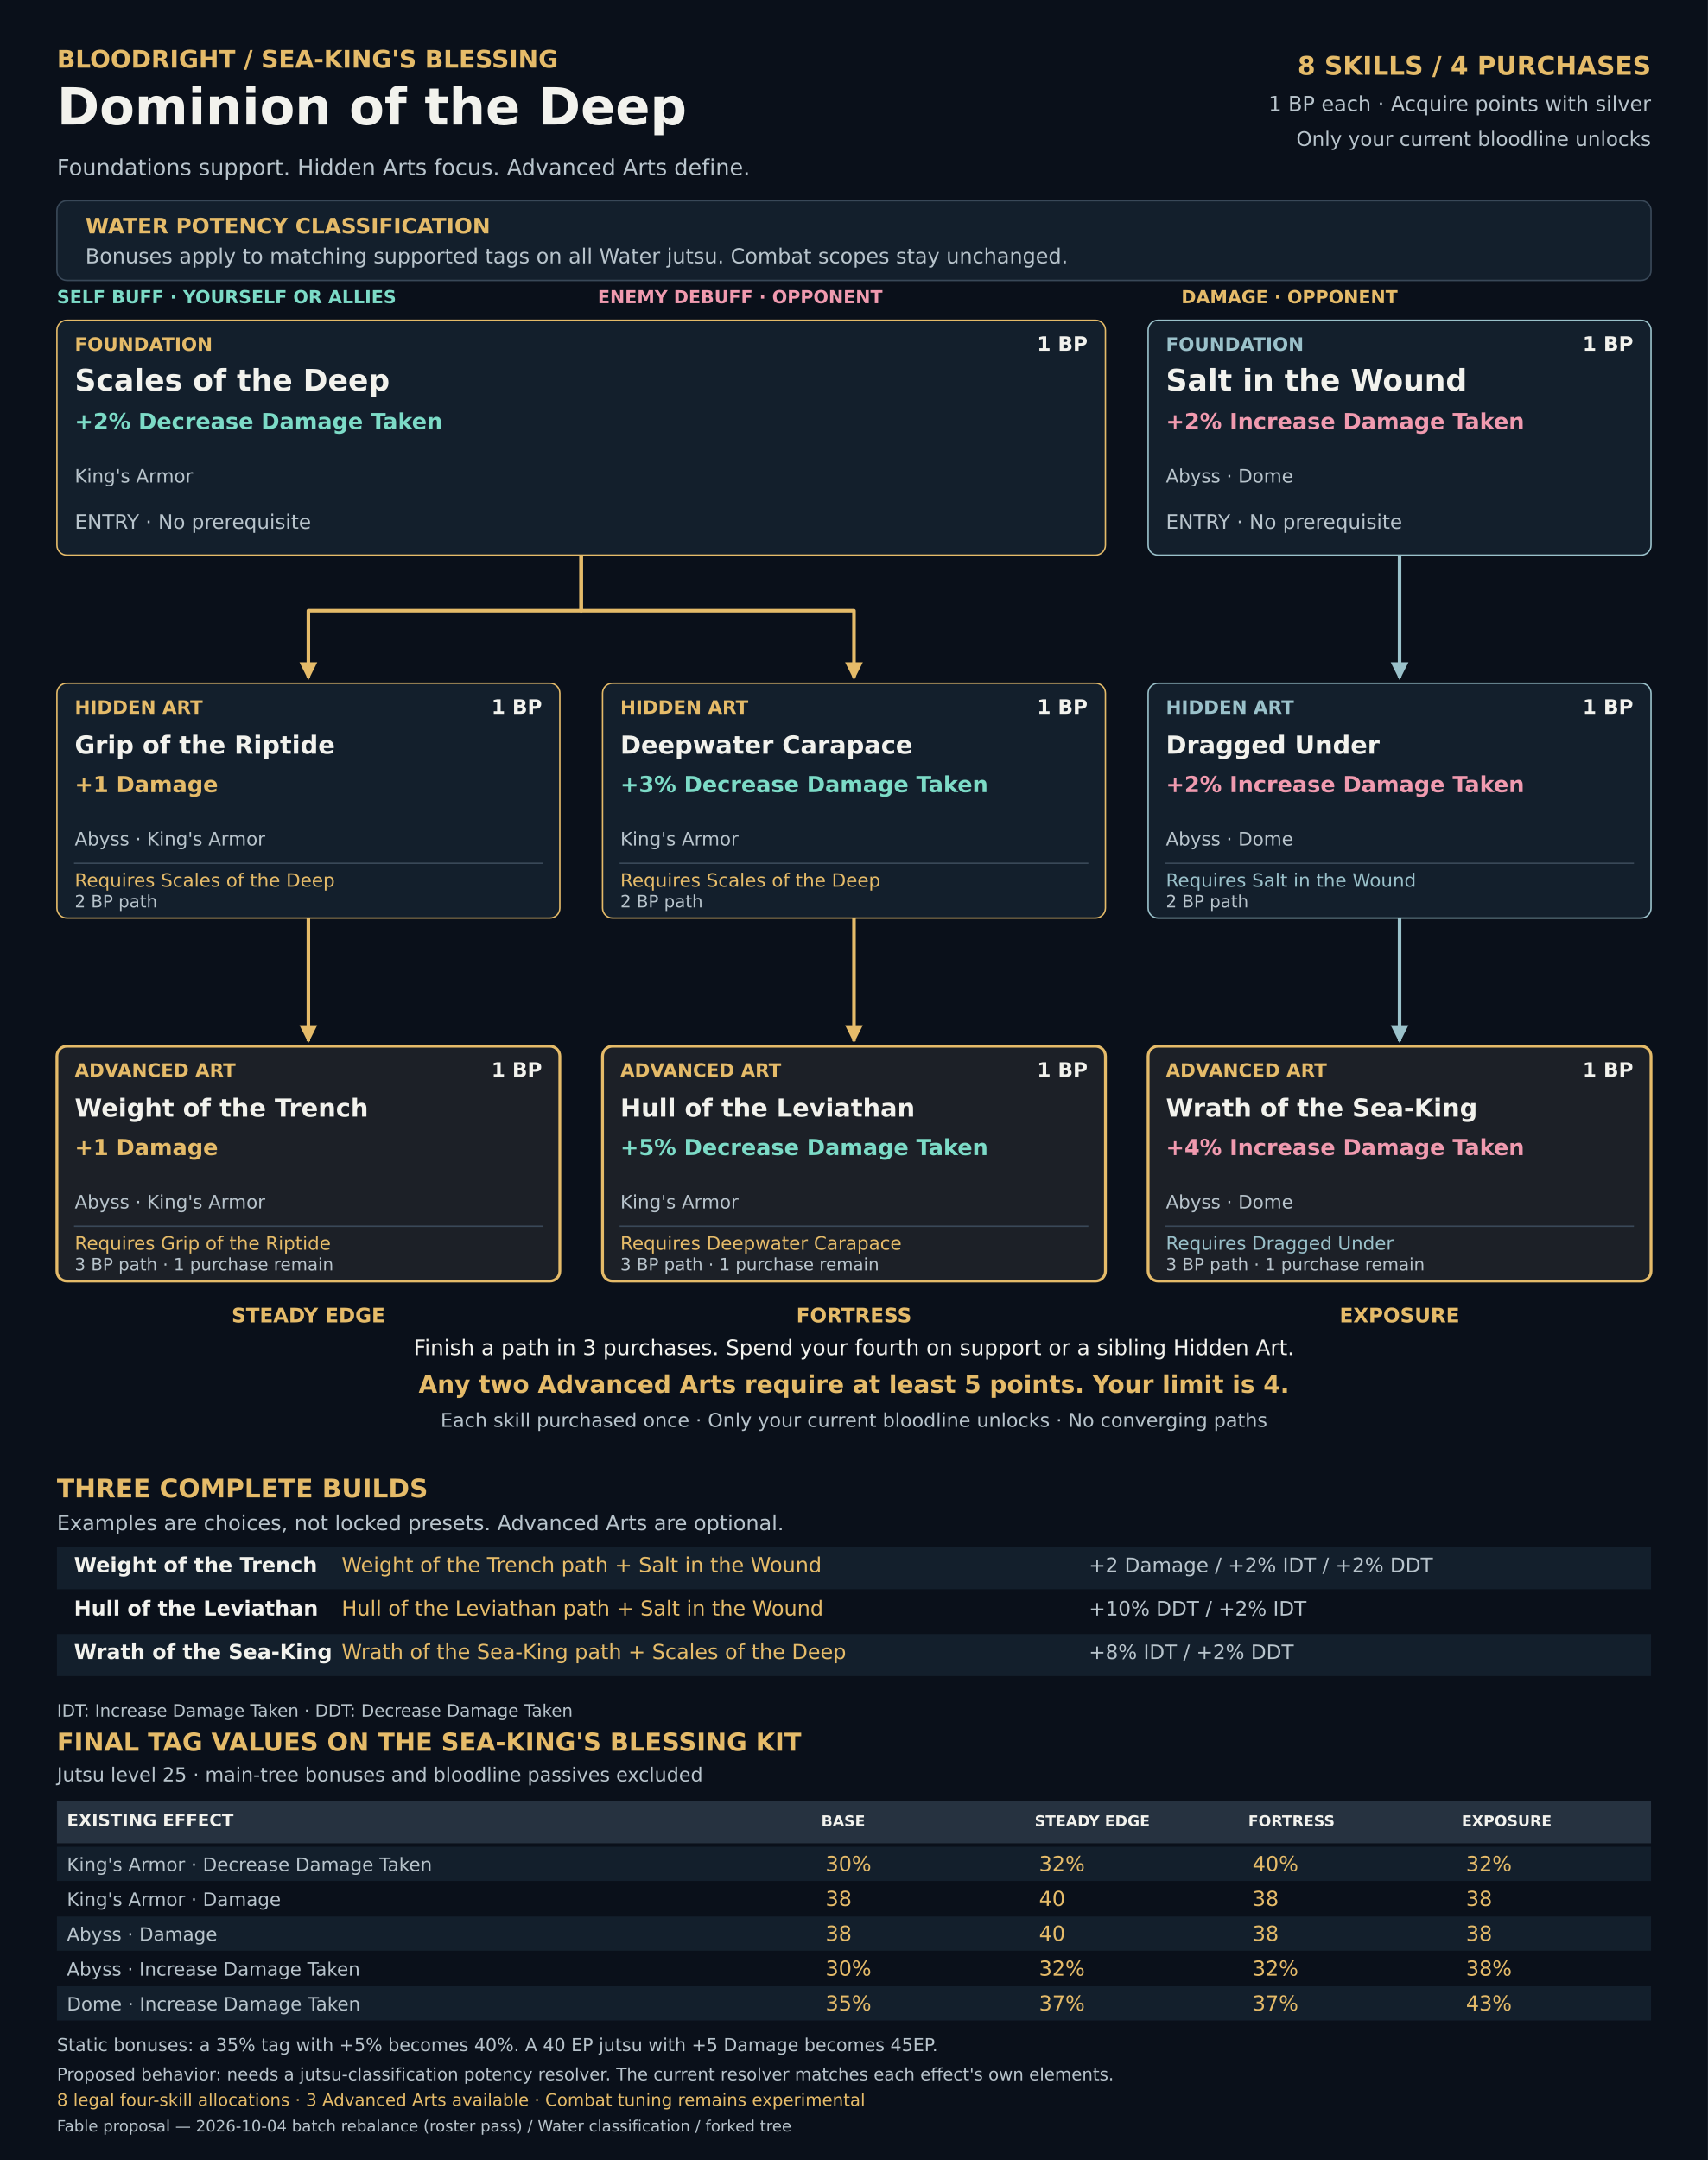
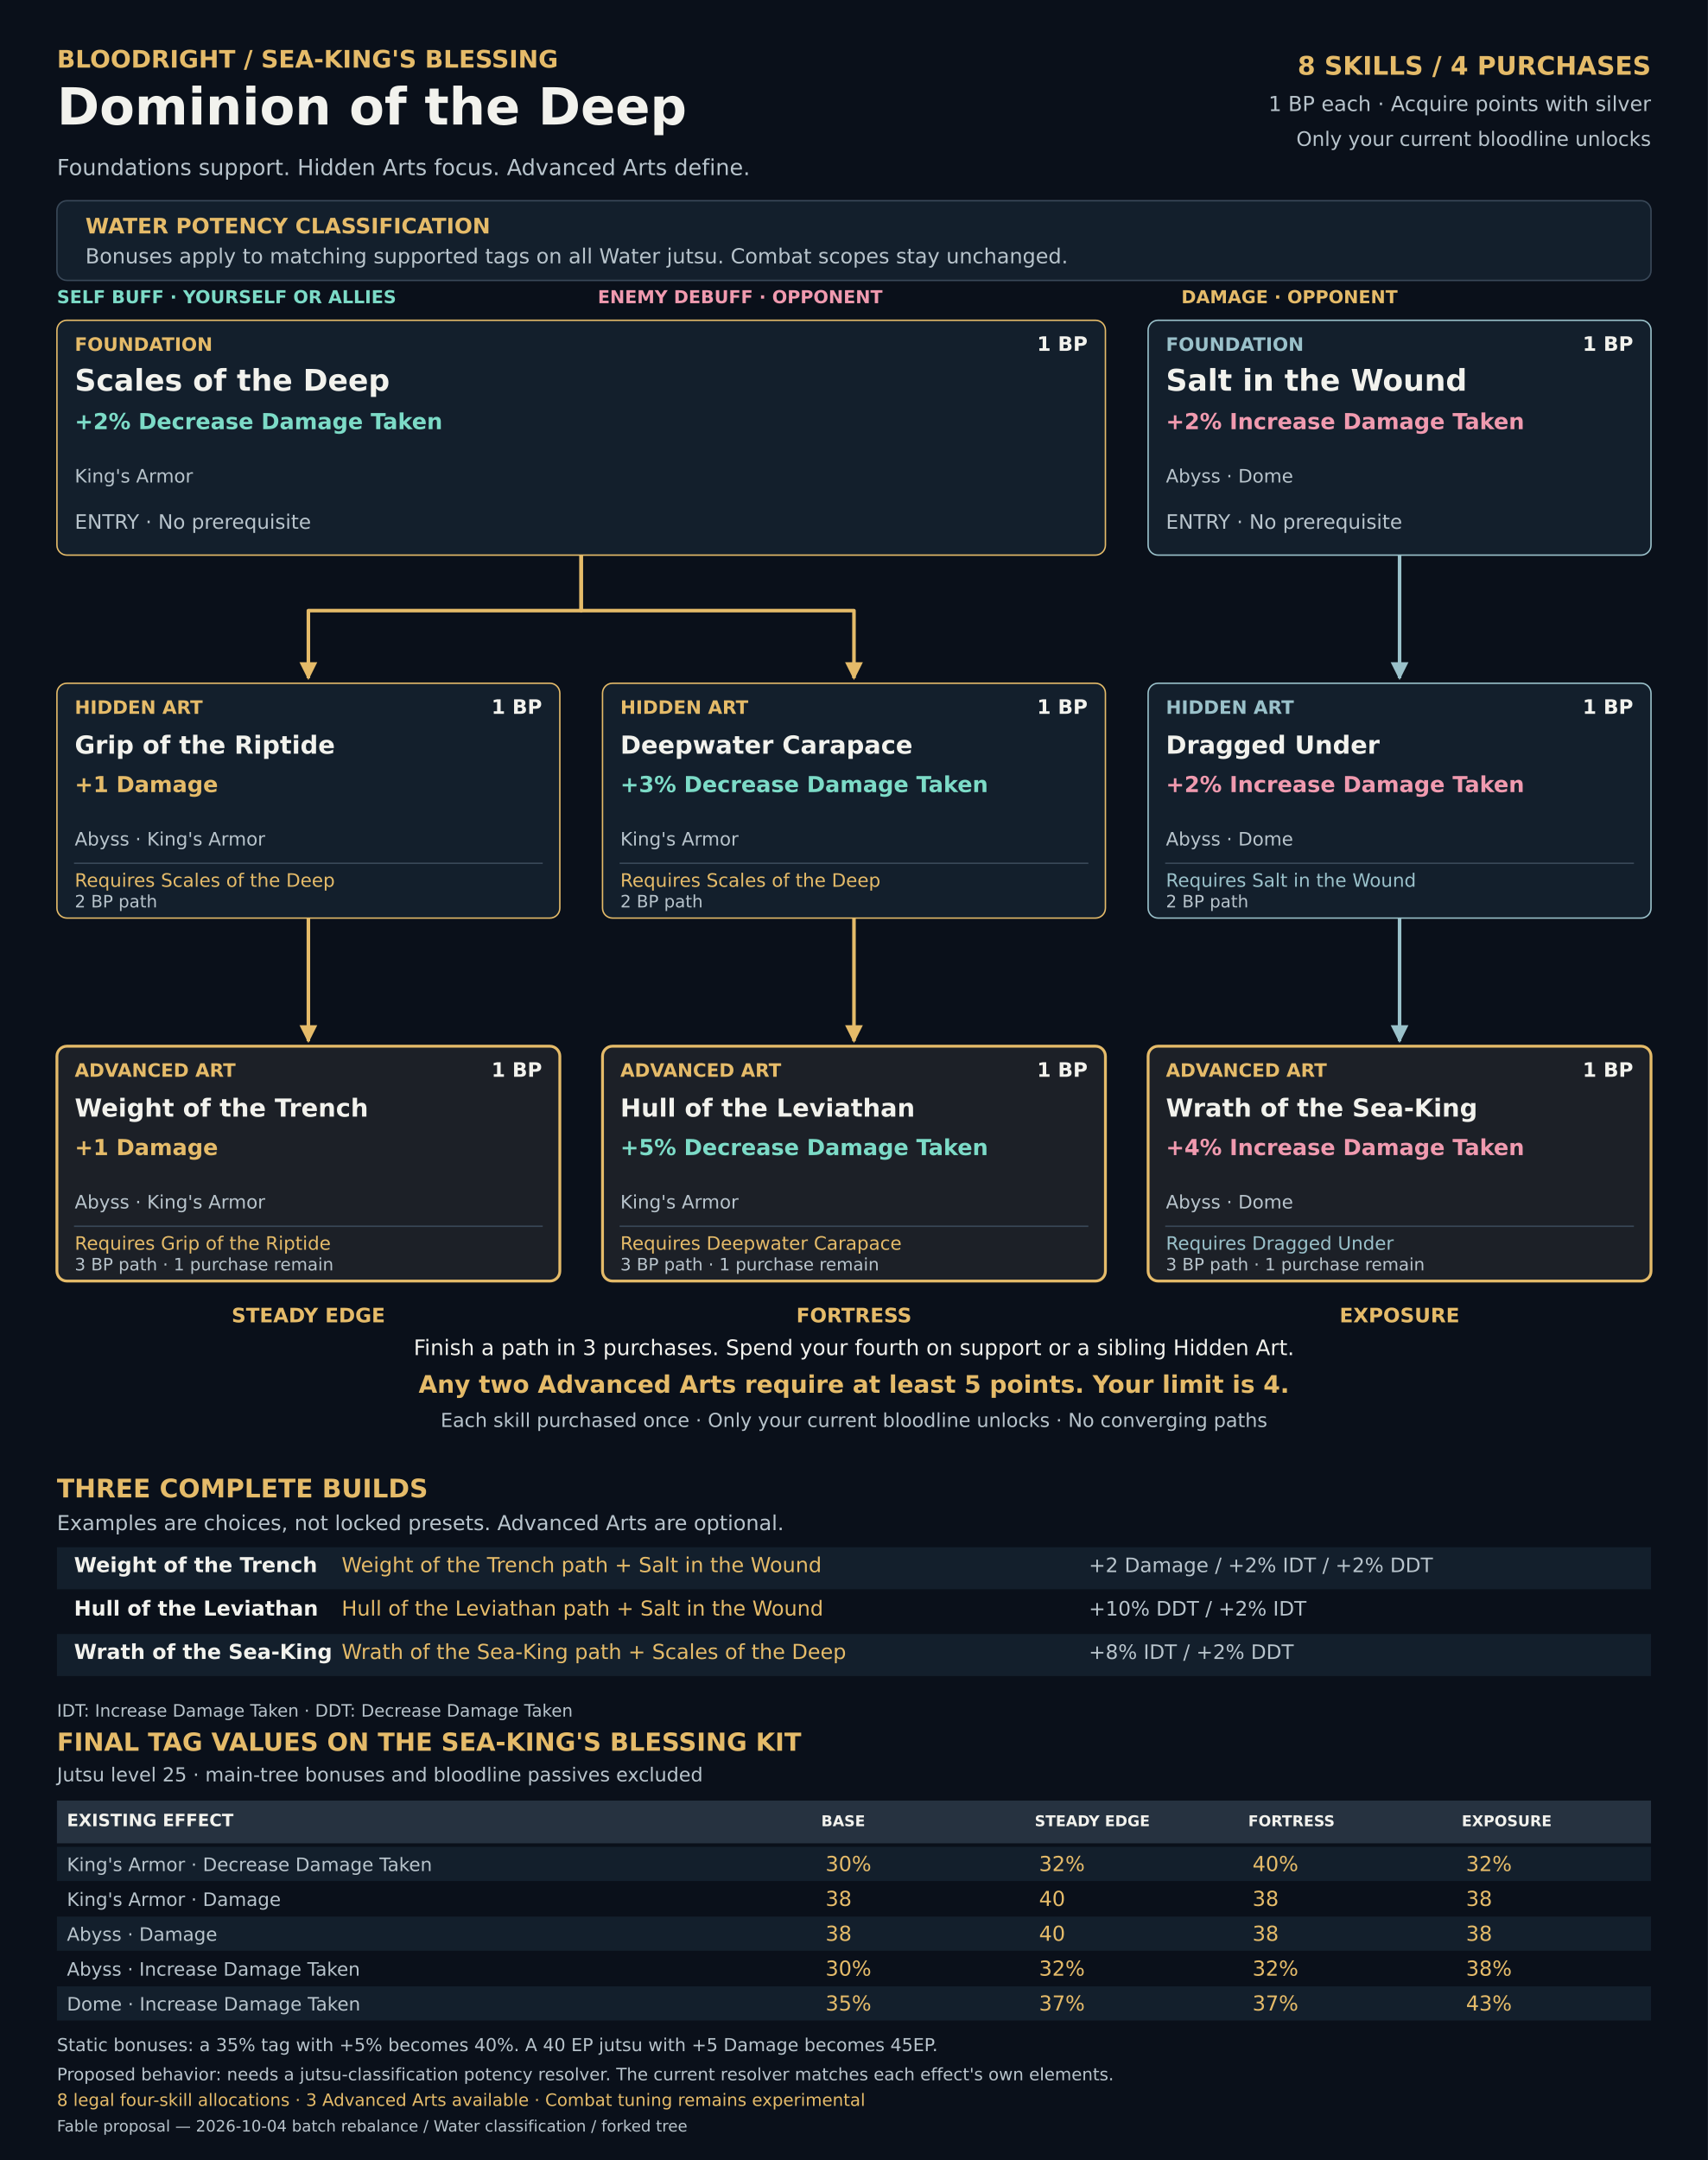
<svg xmlns="http://www.w3.org/2000/svg" width="2400" height="3035" viewBox="0 0 2400 3035" role="img" aria-labelledby="title desc">
  <defs>
    <marker id="arrow-0" viewBox="0 0 10 10" refX="9" refY="5" markerWidth="5" markerHeight="5" orient="auto">
      <path d="M0 0L10 5L0 10Z" fill="#e5bb69" />
    </marker>
    <marker id="arrow-1" viewBox="0 0 10 10" refX="9" refY="5" markerWidth="5" markerHeight="5" orient="auto">
      <path d="M0 0L10 5L0 10Z" fill="#9ac1ca" />
    </marker>
    <marker id="arrow-2" viewBox="0 0 10 10" refX="9" refY="5" markerWidth="5" markerHeight="5" orient="auto">
      <path d="M0 0L10 5L0 10Z" fill="#b8d98d" />
    </marker>
    <marker id="arrow-3" viewBox="0 0 10 10" refX="9" refY="5" markerWidth="5" markerHeight="5" orient="auto">
      <path d="M0 0L10 5L0 10Z" fill="#d9a6e0" />
    </marker>
  </defs>
  <g font-family="DejaVu Sans, sans-serif">
    <rect x="0" y="0" width="2400" height="3035" rx="0" fill="#0a101a" />
    <text x="80" y="95" font-size="34" font-weight="700" fill="#e5bb69" text-anchor="start">BLOODRIGHT / SEA-KING'S BLESSING</text>
    <text x="80" y="175" font-size="72" font-weight="700" fill="#f2f2ed" text-anchor="start">Dominion of the Deep</text>
    <text x="80" y="246" font-size="31" font-weight="400" fill="#b8c4cc" text-anchor="start">Foundations support. Hidden Arts focus. Advanced Arts define.</text>
    <text x="2320" y="105" font-size="36" font-weight="700" fill="#e5bb69" text-anchor="end">8 SKILLS  /  4 PURCHASES</text>
    <text x="2320" y="156" font-size="29" font-weight="400" fill="#b8c4cc" text-anchor="end">1 BP each · Acquire points with silver</text>
    <text x="2320" y="205" font-size="28" font-weight="400" fill="#b8c4cc" text-anchor="end">Only your current bloodline unlocks</text>
    <rect x="80" y="282" width="2240" height="112" rx="14" fill="#131f2c" stroke="#394858" stroke-width="2" />
    <text x="120" y="328" font-size="30" font-weight="700" fill="#e5bb69" text-anchor="start">WATER POTENCY CLASSIFICATION</text>
    <text x="120" y="370" font-size="29" font-weight="400" fill="#b8c4cc" text-anchor="start">Bonuses apply to matching supported tags on all Water jutsu. Combat scopes stay unchanged.</text>
    <text x="80" y="426" font-size="25" font-weight="700" fill="#7cdbc7" text-anchor="start">SELF BUFF · YOURSELF OR ALLIES</text>
    <text x="840" y="426" font-size="25" font-weight="700" fill="#f09aaf" text-anchor="start">ENEMY DEBUFF · OPPONENT</text>
    <text x="1660" y="426" font-size="25" font-weight="700" fill="#e5bb69" text-anchor="start">DAMAGE · OPPONENT</text>
    <path id="edge-02-03" data-from="02" data-to="03" d="M433.333 1290 V1463" fill="none" stroke="#e5bb69" stroke-width="5" stroke-linejoin="round" marker-end="url(#arrow-0)" />
    <path id="edge-04-05" data-from="04" data-to="05" d="M1200 1290 V1463" fill="none" stroke="#e5bb69" stroke-width="5" stroke-linejoin="round" marker-end="url(#arrow-0)" />
    <path id="edge-01-02" data-from="01" data-to="02" d="M816.667 780 V858 H433.333 V953" fill="none" stroke="#e5bb69" stroke-width="5" stroke-linejoin="round" marker-end="url(#arrow-0)" />
    <path id="edge-01-04" data-from="01" data-to="04" d="M816.667 780 V858 H1200 V953" fill="none" stroke="#e5bb69" stroke-width="5" stroke-linejoin="round" marker-end="url(#arrow-0)" />
    <path id="edge-07-08" data-from="07" data-to="08" d="M1966.67 1290 V1463" fill="none" stroke="#9ac1ca" stroke-width="5" stroke-linejoin="round" marker-end="url(#arrow-1)" />
    <path id="edge-06-07" data-from="06" data-to="07" d="M1966.67 780 V953" fill="none" stroke="#9ac1ca" stroke-width="5" stroke-linejoin="round" marker-end="url(#arrow-1)" />
    <g id="node-01" data-cost="1" data-prerequisites="" data-potency-classification="Water">
      <rect x="80" y="450" width="1473.33" height="330" rx="14" fill="#131f2c" stroke="#e5bb69" stroke-width="2" />
      <text x="105.0" y="493" font-size="26" font-weight="700" fill="#e5bb69" text-anchor="start">FOUNDATION</text>
      <text x="1528.333" y="493" font-size="28" font-weight="700" fill="#f2f2ed" text-anchor="end">1 BP</text>
      <text x="105.0" y="549" font-size="42" font-weight="700" fill="#f2f2ed" text-anchor="start">Scales of the Deep</text>
      <text x="105.0" y="603" font-size="31" font-weight="700" fill="#7cdbc7" text-anchor="start">+2% Decrease Damage Taken</text>
      <text x="105.0" y="678" font-size="26" font-weight="400" fill="#b8c4cc" text-anchor="start">King's Armor</text>
      <text x="105.0" y="743" font-size="28" font-weight="400" fill="#b8c4cc" text-anchor="start">ENTRY · No prerequisite</text>
    </g>
    <g id="node-06" data-cost="1" data-prerequisites="" data-potency-classification="Water">
      <rect x="1613.33" y="450" width="706.667" height="330" rx="14" fill="#131f2c" stroke="#9ac1ca" stroke-width="2" />
      <text x="1638.333" y="493" font-size="26" font-weight="700" fill="#9ac1ca" text-anchor="start">FOUNDATION</text>
      <text x="2295.0" y="493" font-size="28" font-weight="700" fill="#f2f2ed" text-anchor="end">1 BP</text>
      <text x="1638.333" y="549" font-size="42" font-weight="700" fill="#f2f2ed" text-anchor="start">Salt in the Wound</text>
      <text x="1638.333" y="603" font-size="31" font-weight="700" fill="#f09aaf" text-anchor="start">+2% Increase Damage Taken</text>
      <text x="1638.333" y="678" font-size="26" font-weight="400" fill="#b8c4cc" text-anchor="start">Abyss · Dome</text>
      <text x="1638.333" y="743" font-size="28" font-weight="400" fill="#b8c4cc" text-anchor="start">ENTRY · No prerequisite</text>
    </g>
    <g id="node-02" data-cost="1" data-prerequisites="01" data-potency-classification="Water">
      <rect x="80" y="960" width="706.667" height="330" rx="14" fill="#131f2c" stroke="#e5bb69" stroke-width="2" />
      <text x="105.0" y="1003" font-size="26" font-weight="700" fill="#e5bb69" text-anchor="start">HIDDEN ART</text>
      <text x="761.667" y="1003" font-size="28" font-weight="700" fill="#f2f2ed" text-anchor="end">1 BP</text>
      <text x="105.0" y="1059" font-size="35" font-weight="700" fill="#f2f2ed" text-anchor="start">Grip of the Riptide</text>
      <text x="105.0" y="1113" font-size="31" font-weight="700" fill="#e5bb69" text-anchor="start">+1 Damage</text>
      <text x="105.0" y="1188" font-size="26" font-weight="400" fill="#b8c4cc" text-anchor="start">Abyss · King's Armor</text>
      <path d="M104 1213 L762.667 1213" fill="none" stroke="#394858" stroke-width="2" />
      <text x="105.0" y="1246" font-size="26" font-weight="400" fill="#e5bb69" text-anchor="start">Requires Scales of the Deep</text>
      <text x="105.0" y="1275" font-size="24" font-weight="400" fill="#b8c4cc" text-anchor="start">2 BP path</text>
    </g>
    <g id="node-04" data-cost="1" data-prerequisites="01" data-potency-classification="Water">
      <rect x="846.667" y="960" width="706.667" height="330" rx="14" fill="#131f2c" stroke="#e5bb69" stroke-width="2" />
      <text x="871.667" y="1003" font-size="26" font-weight="700" fill="#e5bb69" text-anchor="start">HIDDEN ART</text>
      <text x="1528.333" y="1003" font-size="28" font-weight="700" fill="#f2f2ed" text-anchor="end">1 BP</text>
      <text x="871.667" y="1059" font-size="35" font-weight="700" fill="#f2f2ed" text-anchor="start">Deepwater Carapace</text>
      <text x="871.667" y="1113" font-size="31" font-weight="700" fill="#7cdbc7" text-anchor="start">+3% Decrease Damage Taken</text>
      <text x="871.667" y="1188" font-size="26" font-weight="400" fill="#b8c4cc" text-anchor="start">King's Armor</text>
      <path d="M870.667 1213 L1529.33 1213" fill="none" stroke="#394858" stroke-width="2" />
      <text x="871.667" y="1246" font-size="26" font-weight="400" fill="#e5bb69" text-anchor="start">Requires Scales of the Deep</text>
      <text x="871.667" y="1275" font-size="24" font-weight="400" fill="#b8c4cc" text-anchor="start">2 BP path</text>
    </g>
    <g id="node-07" data-cost="1" data-prerequisites="06" data-potency-classification="Water">
      <rect x="1613.33" y="960" width="706.667" height="330" rx="14" fill="#131f2c" stroke="#9ac1ca" stroke-width="2" />
      <text x="1638.333" y="1003" font-size="26" font-weight="700" fill="#9ac1ca" text-anchor="start">HIDDEN ART</text>
      <text x="2295.0" y="1003" font-size="28" font-weight="700" fill="#f2f2ed" text-anchor="end">1 BP</text>
      <text x="1638.333" y="1059" font-size="35" font-weight="700" fill="#f2f2ed" text-anchor="start">Dragged Under</text>
      <text x="1638.333" y="1113" font-size="31" font-weight="700" fill="#f09aaf" text-anchor="start">+2% Increase Damage Taken</text>
      <text x="1638.333" y="1188" font-size="26" font-weight="400" fill="#b8c4cc" text-anchor="start">Abyss · Dome</text>
      <path d="M1637.33 1213 L2296 1213" fill="none" stroke="#394858" stroke-width="2" />
      <text x="1638.333" y="1246" font-size="26" font-weight="400" fill="#9ac1ca" text-anchor="start">Requires Salt in the Wound</text>
      <text x="1638.333" y="1275" font-size="24" font-weight="400" fill="#b8c4cc" text-anchor="start">2 BP path</text>
    </g>
    <g id="node-03" data-cost="1" data-prerequisites="02" data-potency-classification="Water">
      <rect x="80" y="1470" width="706.667" height="330" rx="14" fill="#1c2027" stroke="#e5bb69" stroke-width="4" />
      <text x="105.0" y="1513" font-size="26" font-weight="700" fill="#e5bb69" text-anchor="start">ADVANCED ART</text>
      <text x="761.667" y="1513" font-size="28" font-weight="700" fill="#f2f2ed" text-anchor="end">1 BP</text>
      <text x="105.0" y="1569" font-size="35" font-weight="700" fill="#f2f2ed" text-anchor="start">Weight of the Trench</text>
      <text x="105.0" y="1623" font-size="31" font-weight="700" fill="#e5bb69" text-anchor="start">+1 Damage</text>
      <text x="105.0" y="1698" font-size="26" font-weight="400" fill="#b8c4cc" text-anchor="start">Abyss · King's Armor</text>
      <path d="M104 1723 L762.667 1723" fill="none" stroke="#394858" stroke-width="2" />
      <text x="105.0" y="1756" font-size="26" font-weight="400" fill="#e5bb69" text-anchor="start">Requires Grip of the Riptide</text>
      <text x="105.0" y="1785" font-size="24" font-weight="400" fill="#b8c4cc" text-anchor="start">3 BP path · 1 purchase remain</text>
    </g>
    <g id="node-05" data-cost="1" data-prerequisites="04" data-potency-classification="Water">
      <rect x="846.667" y="1470" width="706.667" height="330" rx="14" fill="#1c2027" stroke="#e5bb69" stroke-width="4" />
      <text x="871.667" y="1513" font-size="26" font-weight="700" fill="#e5bb69" text-anchor="start">ADVANCED ART</text>
      <text x="1528.333" y="1513" font-size="28" font-weight="700" fill="#f2f2ed" text-anchor="end">1 BP</text>
      <text x="871.667" y="1569" font-size="35" font-weight="700" fill="#f2f2ed" text-anchor="start">Hull of the Leviathan</text>
      <text x="871.667" y="1623" font-size="31" font-weight="700" fill="#7cdbc7" text-anchor="start">+5% Decrease Damage Taken</text>
      <text x="871.667" y="1698" font-size="26" font-weight="400" fill="#b8c4cc" text-anchor="start">King's Armor</text>
      <path d="M870.667 1723 L1529.33 1723" fill="none" stroke="#394858" stroke-width="2" />
      <text x="871.667" y="1756" font-size="26" font-weight="400" fill="#e5bb69" text-anchor="start">Requires Deepwater Carapace</text>
      <text x="871.667" y="1785" font-size="24" font-weight="400" fill="#b8c4cc" text-anchor="start">3 BP path · 1 purchase remain</text>
    </g>
    <g id="node-08" data-cost="1" data-prerequisites="07" data-potency-classification="Water">
      <rect x="1613.33" y="1470" width="706.667" height="330" rx="14" fill="#1c2027" stroke="#e5bb69" stroke-width="4" />
      <text x="1638.333" y="1513" font-size="26" font-weight="700" fill="#e5bb69" text-anchor="start">ADVANCED ART</text>
      <text x="2295.0" y="1513" font-size="28" font-weight="700" fill="#f2f2ed" text-anchor="end">1 BP</text>
      <text x="1638.333" y="1569" font-size="35" font-weight="700" fill="#f2f2ed" text-anchor="start">Wrath of the Sea-King</text>
      <text x="1638.333" y="1623" font-size="31" font-weight="700" fill="#f09aaf" text-anchor="start">+4% Increase Damage Taken</text>
      <text x="1638.333" y="1698" font-size="26" font-weight="400" fill="#b8c4cc" text-anchor="start">Abyss · Dome</text>
      <path d="M1637.33 1723 L2296 1723" fill="none" stroke="#394858" stroke-width="2" />
      <text x="1638.333" y="1756" font-size="26" font-weight="400" fill="#9ac1ca" text-anchor="start">Requires Dragged Under</text>
      <text x="1638.333" y="1785" font-size="24" font-weight="400" fill="#b8c4cc" text-anchor="start">3 BP path · 1 purchase remain</text>
    </g>
    <text x="433.333" y="1858" font-size="28" font-weight="700" fill="#e5bb69" text-anchor="middle">STEADY EDGE</text>
    <text x="1200.0" y="1858" font-size="28" font-weight="700" fill="#e5bb69" text-anchor="middle">FORTRESS</text>
    <text x="1966.667" y="1858" font-size="28" font-weight="700" fill="#e5bb69" text-anchor="middle">EXPOSURE</text>
    <text x="1200.0" y="1904" font-size="30" font-weight="400" fill="#f2f2ed" text-anchor="middle">Finish a path in 3 purchases. Spend your fourth on support or a sibling Hidden Art.</text>
    <text x="1200.0" y="1957" font-size="34" font-weight="700" fill="#e5bb69" text-anchor="middle">Any two Advanced Arts require at least 5 points. Your limit is 4.</text>
    <text x="1200.0" y="2005" font-size="27" font-weight="400" fill="#b8c4cc" text-anchor="middle">Each skill purchased once · Only your current bloodline unlocks · No converging paths</text>
    <text x="80" y="2104" font-size="36" font-weight="700" fill="#e5bb69" text-anchor="start">THREE COMPLETE BUILDS</text>
    <text x="80" y="2150" font-size="29" font-weight="400" fill="#b8c4cc" text-anchor="start">Examples are choices, not locked presets. Advanced Arts are optional.</text>
    <rect x="80" y="2174" width="2240" height="59" rx="0" fill="#131f2c" />
    <text x="104" y="2209" font-size="29" font-weight="700" fill="#f2f2ed" text-anchor="start">Weight of the Trench</text>
    <text x="480" y="2209" font-size="29" font-weight="400" fill="#e5bb69" text-anchor="start">Weight of the Trench path + Salt in the Wound</text>
    <text x="1530" y="2209" font-size="28" font-weight="400" fill="#b8c4cc" text-anchor="start">+2 Damage / +2% IDT / +2% DDT</text>
    <rect x="80" y="2235" width="2240" height="59" rx="0" fill="#0a101a" />
    <text x="104" y="2270" font-size="29" font-weight="700" fill="#f2f2ed" text-anchor="start">Hull of the Leviathan</text>
    <text x="480" y="2270" font-size="29" font-weight="400" fill="#e5bb69" text-anchor="start">Hull of the Leviathan path + Salt in the Wound</text>
    <text x="1530" y="2270" font-size="28" font-weight="400" fill="#b8c4cc" text-anchor="start">+10% DDT / +2% IDT</text>
    <rect x="80" y="2296" width="2240" height="59" rx="0" fill="#131f2c" />
    <text x="104" y="2331" font-size="29" font-weight="700" fill="#f2f2ed" text-anchor="start">Wrath of the Sea-King</text>
    <text x="480" y="2331" font-size="29" font-weight="400" fill="#e5bb69" text-anchor="start">Wrath of the Sea-King path + Scales of the Deep</text>
    <text x="1530" y="2331" font-size="28" font-weight="400" fill="#b8c4cc" text-anchor="start">+8% IDT / +2% DDT</text>
    <text x="80" y="2412" font-size="24" font-weight="400" fill="#b8c4cc" text-anchor="start">IDT: Increase Damage Taken · DDT: Decrease Damage Taken</text>
    <text x="80" y="2460" font-size="35" font-weight="700" fill="#e5bb69" text-anchor="start">FINAL TAG VALUES ON THE SEA-KING'S BLESSING KIT</text>
    <text x="80" y="2503" font-size="27" font-weight="400" fill="#b8c4cc" text-anchor="start">Jutsu level 25 · main-tree bonuses and bloodline passives excluded</text>
    <rect x="80" y="2530" width="2240" height="60" rx="0" fill="#263240" />
    <text x="94" y="2566" font-size="24" font-weight="700" fill="#f2f2ed" text-anchor="start">EXISTING EFFECT</text>
    <text x="1154.0" y="2566" font-size="21" font-weight="700" fill="#f2f2ed" text-anchor="start">BASE</text>
    <text x="1454.0" y="2566" font-size="21" font-weight="700" fill="#f2f2ed" text-anchor="start">STEADY EDGE</text>
    <text x="1754.0" y="2566" font-size="21" font-weight="700" fill="#f2f2ed" text-anchor="start">FORTRESS</text>
    <text x="2054.0" y="2566" font-size="21" font-weight="700" fill="#f2f2ed" text-anchor="start">EXPOSURE</text>
    <rect x="80" y="2595" width="2240" height="48" rx="0" fill="#131f2c" />
    <text x="94" y="2629" font-size="26" font-weight="400" fill="#b8c4cc" text-anchor="start">King's Armor · Decrease Damage Taken</text>
    <text x="1160.0" y="2629" font-size="29" font-weight="400" fill="#e5bb69" text-anchor="start">30%</text>
    <text x="1460.0" y="2629" font-size="29" font-weight="400" fill="#e5bb69" text-anchor="start">32%</text>
    <text x="1760.0" y="2629" font-size="29" font-weight="400" fill="#e5bb69" text-anchor="start">40%</text>
    <text x="2060.0" y="2629" font-size="29" font-weight="400" fill="#e5bb69" text-anchor="start">32%</text>
    <text x="94" y="2678" font-size="26" font-weight="400" fill="#b8c4cc" text-anchor="start">King's Armor · Damage</text>
    <text x="1160.0" y="2678" font-size="29" font-weight="400" fill="#e5bb69" text-anchor="start">38</text>
    <text x="1460.0" y="2678" font-size="29" font-weight="400" fill="#e5bb69" text-anchor="start">40</text>
    <text x="1760.0" y="2678" font-size="29" font-weight="400" fill="#e5bb69" text-anchor="start">38</text>
    <text x="2060.0" y="2678" font-size="29" font-weight="400" fill="#e5bb69" text-anchor="start">38</text>
    <rect x="80" y="2693" width="2240" height="48" rx="0" fill="#131f2c" />
    <text x="94" y="2727" font-size="26" font-weight="400" fill="#b8c4cc" text-anchor="start">Abyss · Damage</text>
    <text x="1160.0" y="2727" font-size="29" font-weight="400" fill="#e5bb69" text-anchor="start">38</text>
    <text x="1460.0" y="2727" font-size="29" font-weight="400" fill="#e5bb69" text-anchor="start">40</text>
    <text x="1760.0" y="2727" font-size="29" font-weight="400" fill="#e5bb69" text-anchor="start">38</text>
    <text x="2060.0" y="2727" font-size="29" font-weight="400" fill="#e5bb69" text-anchor="start">38</text>
    <text x="94" y="2776" font-size="26" font-weight="400" fill="#b8c4cc" text-anchor="start">Abyss · Increase Damage Taken</text>
    <text x="1160.0" y="2776" font-size="29" font-weight="400" fill="#e5bb69" text-anchor="start">30%</text>
    <text x="1460.0" y="2776" font-size="29" font-weight="400" fill="#e5bb69" text-anchor="start">32%</text>
    <text x="1760.0" y="2776" font-size="29" font-weight="400" fill="#e5bb69" text-anchor="start">32%</text>
    <text x="2060.0" y="2776" font-size="29" font-weight="400" fill="#e5bb69" text-anchor="start">38%</text>
    <rect x="80" y="2791" width="2240" height="48" rx="0" fill="#131f2c" />
    <text x="94" y="2825" font-size="26" font-weight="400" fill="#b8c4cc" text-anchor="start">Dome · Increase Damage Taken</text>
    <text x="1160.0" y="2825" font-size="29" font-weight="400" fill="#e5bb69" text-anchor="start">35%</text>
    <text x="1460.0" y="2825" font-size="29" font-weight="400" fill="#e5bb69" text-anchor="start">37%</text>
    <text x="1760.0" y="2825" font-size="29" font-weight="400" fill="#e5bb69" text-anchor="start">37%</text>
    <text x="2060.0" y="2825" font-size="29" font-weight="400" fill="#e5bb69" text-anchor="start">43%</text>
    <text x="80" y="2882" font-size="25" font-weight="400" fill="#b8c4cc" text-anchor="start">Static bonuses: a 35% tag with +5% becomes 40%. A 40 EP jutsu with +5 Damage becomes 45EP.</text>
    <text x="80" y="2923" font-size="24" font-weight="400" fill="#b8c4cc" text-anchor="start">Proposed behavior: needs a jutsu-classification potency resolver. The current resolver matches each effect's own elements.</text>
    <text x="80" y="2959" font-size="24" font-weight="400" fill="#e5bb69" text-anchor="start">8 legal four-skill allocations · 3 Advanced Arts available · Combat tuning remains experimental</text>
-     <text x="80" y="2995" font-size="22" font-weight="400" fill="#b8c4cc" text-anchor="start">Fable proposal — 2026-10-04 batch rebalance (roster pass) / Water classification / forked tree</text>
+     <text x="80" y="2995" font-size="22" font-weight="400" fill="#b8c4cc" text-anchor="start">Fable proposal — 2026-10-04 batch rebalance / Water classification / forked tree</text>
  </g>
</svg>
